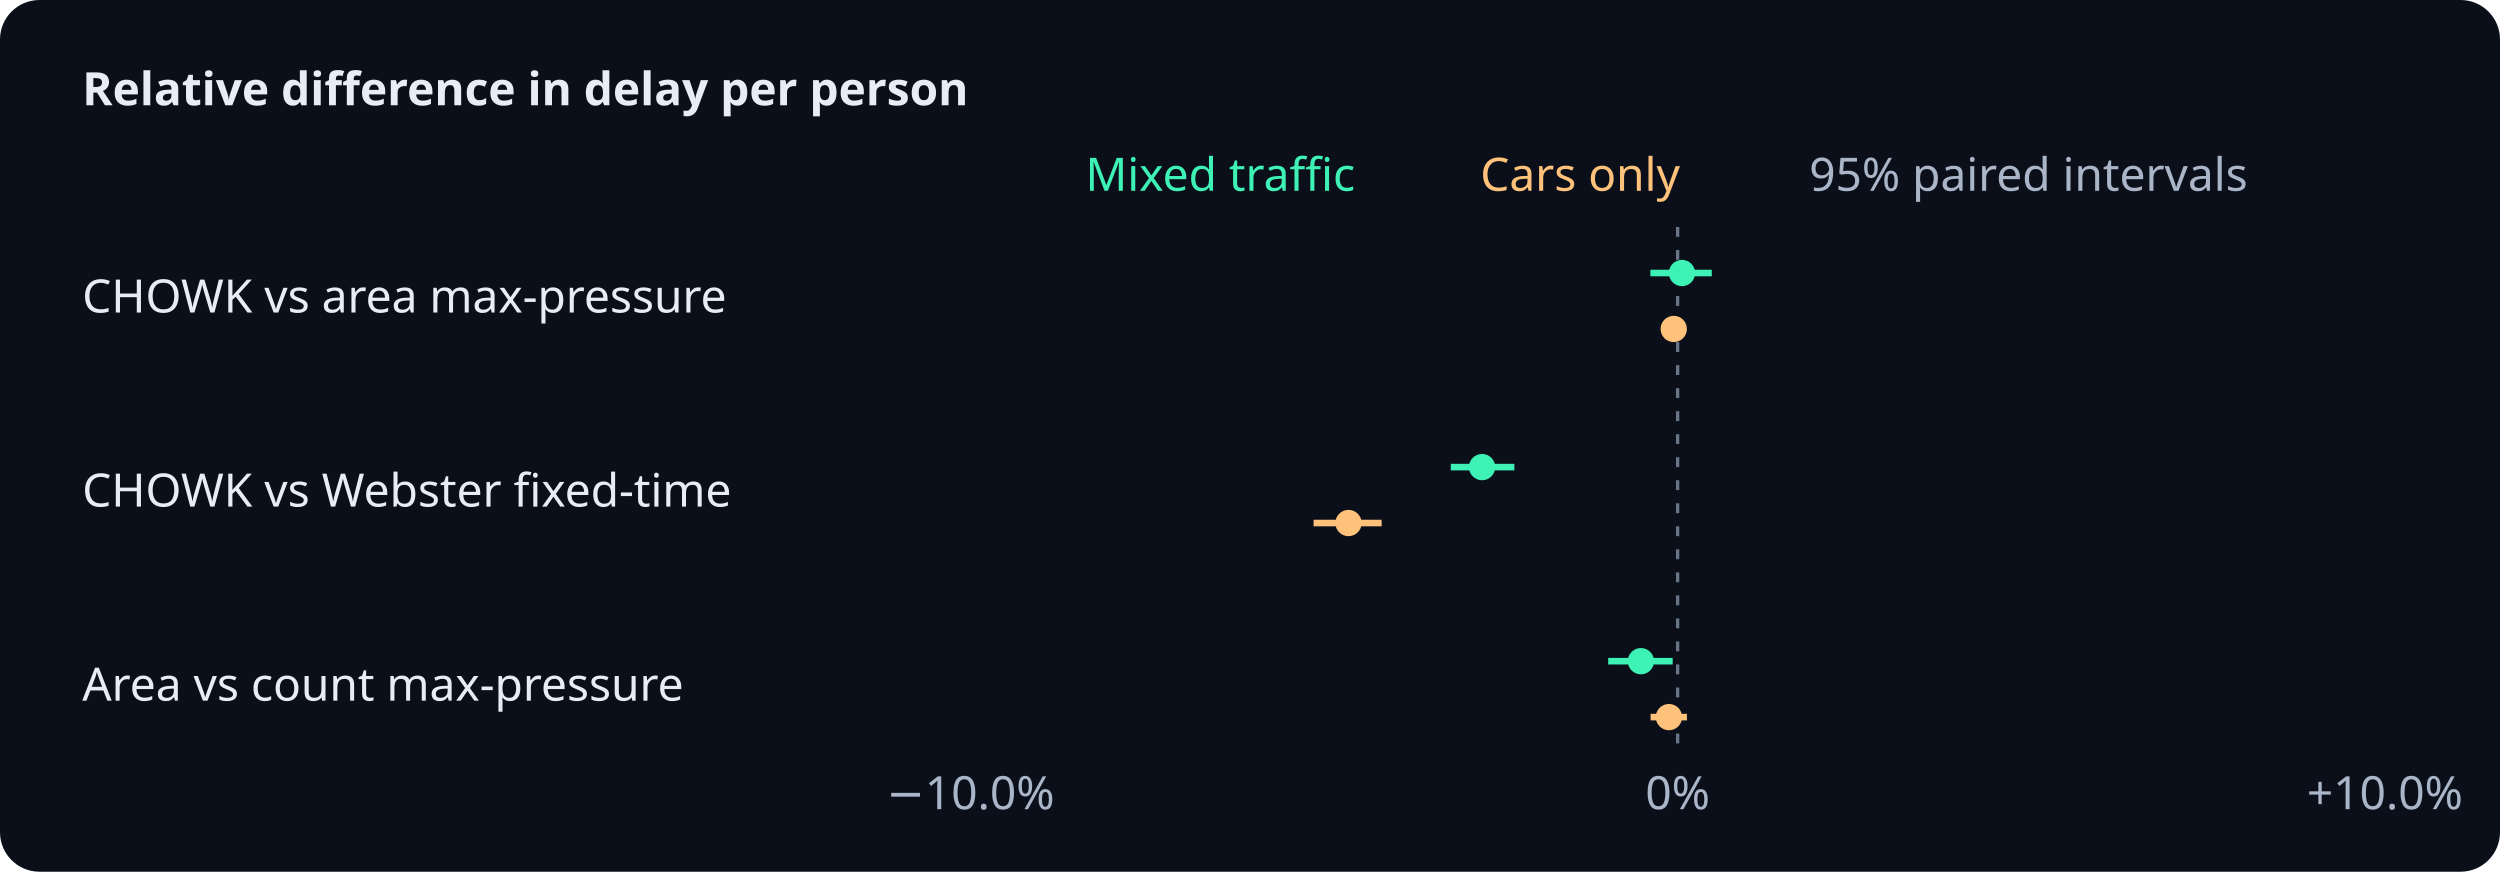
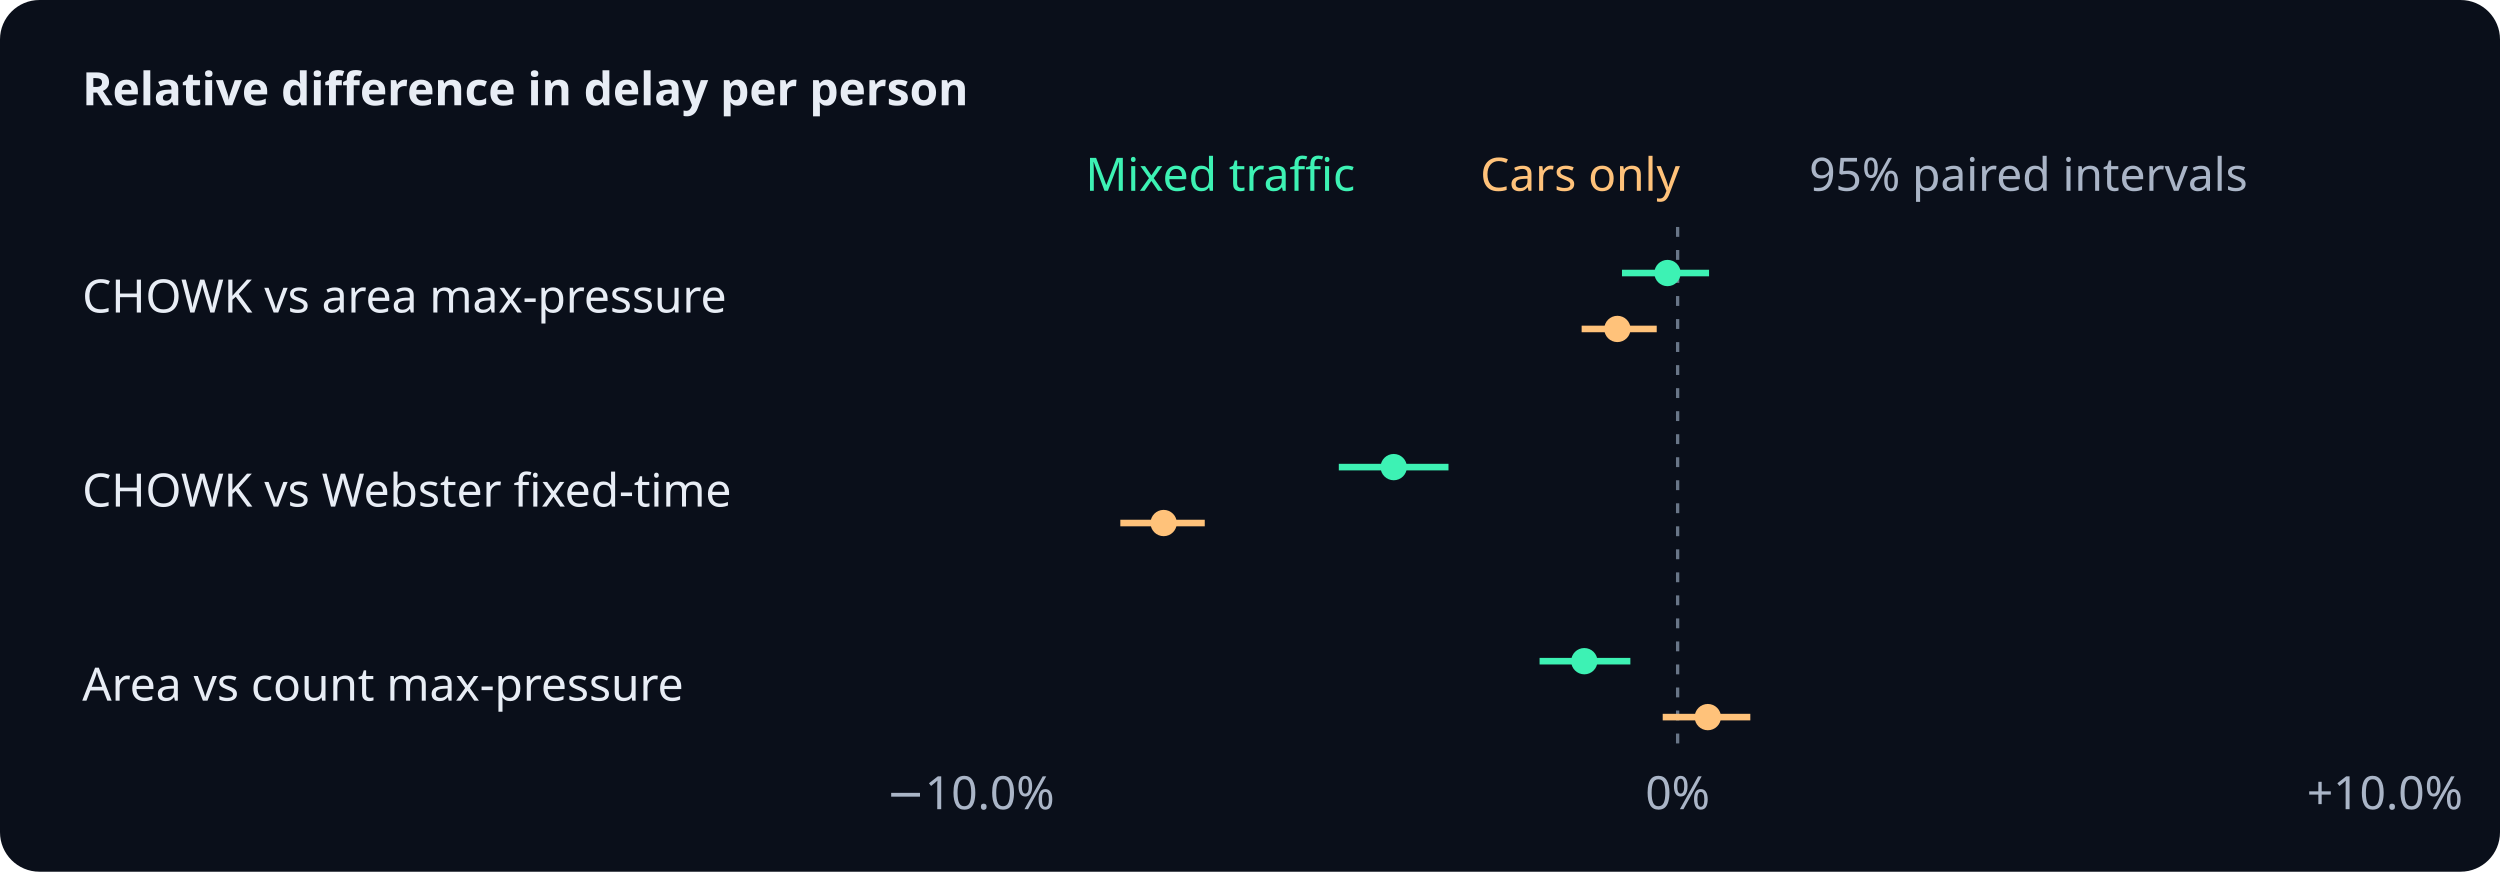
<svg xmlns="http://www.w3.org/2000/svg" viewBox="0 0 760 265" role="img" aria-labelledby="title description">
  <rect width="760" height="265" rx="12" fill="#0a0f1a" />
  <g font-family="system-ui, sans-serif" font-size="14">
    <text x="25" y="32" fill="#e8edf5" font-weight="650">Relative difference in delay per person</text>
    <text x="330" y="58" fill="#3df2b4">Mixed traffic</text>
    <text x="450" y="58" fill="#ffc27a">Cars only</text>
    <text x="550" y="58" fill="#aab5c7">95% paired intervals</text>
    <line x1="510" x2="510" y1="69" y2="229" stroke="#697688" stroke-dasharray="3 4" />
    <text x="25" y="95" fill="#e8edf5">CHOWK vs area max-pressure</text>
-     <line x1="501.718" x2="520.379" y1="83" y2="83" stroke="#3df2b4" stroke-width="2" />
-     <circle cx="511.322" cy="83" r="4" fill="#3df2b4" />
-     <line x1="505.746" x2="512.445" y1="100" y2="100" stroke="#ffc27a" stroke-width="2" />
-     <circle cx="508.817" cy="100" r="4" fill="#ffc27a" />
+     <line x1="493.082" x2="519.556" y1="83" y2="83" stroke="#3df2b4" stroke-width="2" />
+     <circle cx="506.921" cy="83" r="4" fill="#3df2b4" />
+     <line x1="480.819" x2="503.645" y1="100" y2="100" stroke="#ffc27a" stroke-width="2" />
+     <circle cx="491.688" cy="100" r="4" fill="#ffc27a" />
    <text x="25" y="154" fill="#e8edf5">CHOWK vs Webster fixed-time</text>
-     <line x1="441.04" x2="460.371" y1="142" y2="142" stroke="#3df2b4" stroke-width="2" />
-     <circle cx="450.547" cy="142" r="4" fill="#3df2b4" />
-     <line x1="399.328" x2="420.017" y1="159" y2="159" stroke="#ffc27a" stroke-width="2" />
-     <circle cx="409.944" cy="159" r="4" fill="#ffc27a" />
+     <line x1="406.996" x2="440.339" y1="142" y2="142" stroke="#3df2b4" stroke-width="2" />
+     <circle cx="423.693" cy="142" r="4" fill="#3df2b4" />
+     <line x1="340.58" x2="366.246" y1="159" y2="159" stroke="#ffc27a" stroke-width="2" />
+     <circle cx="353.753" cy="159" r="4" fill="#ffc27a" />
    <text x="25" y="213" fill="#e8edf5">Area vs count max-pressure</text>
-     <line x1="488.895" x2="508.497" y1="201" y2="201" stroke="#3df2b4" stroke-width="2" />
-     <circle cx="498.84" cy="201" r="4" fill="#3df2b4" />
-     <line x1="501.788" x2="512.829" y1="218" y2="218" stroke="#ffc27a" stroke-width="2" />
-     <circle cx="507.354" cy="218" r="4" fill="#ffc27a" />
+     <line x1="468.031" x2="495.632" y1="201" y2="201" stroke="#3df2b4" stroke-width="2" />
+     <circle cx="481.628" cy="201" r="4" fill="#3df2b4" />
+     <line x1="505.463" x2="532.099" y1="218" y2="218" stroke="#ffc27a" stroke-width="2" />
+     <circle cx="519.179" cy="218" r="4" fill="#ffc27a" />
    <g fill="#aab5c7" text-anchor="middle">
      <text x="295" y="246">−10.0%</text>
      <text x="510" y="246">0%</text>
      <text x="725" y="246">+10.0%</text>
    </g>
  </g>
</svg>
